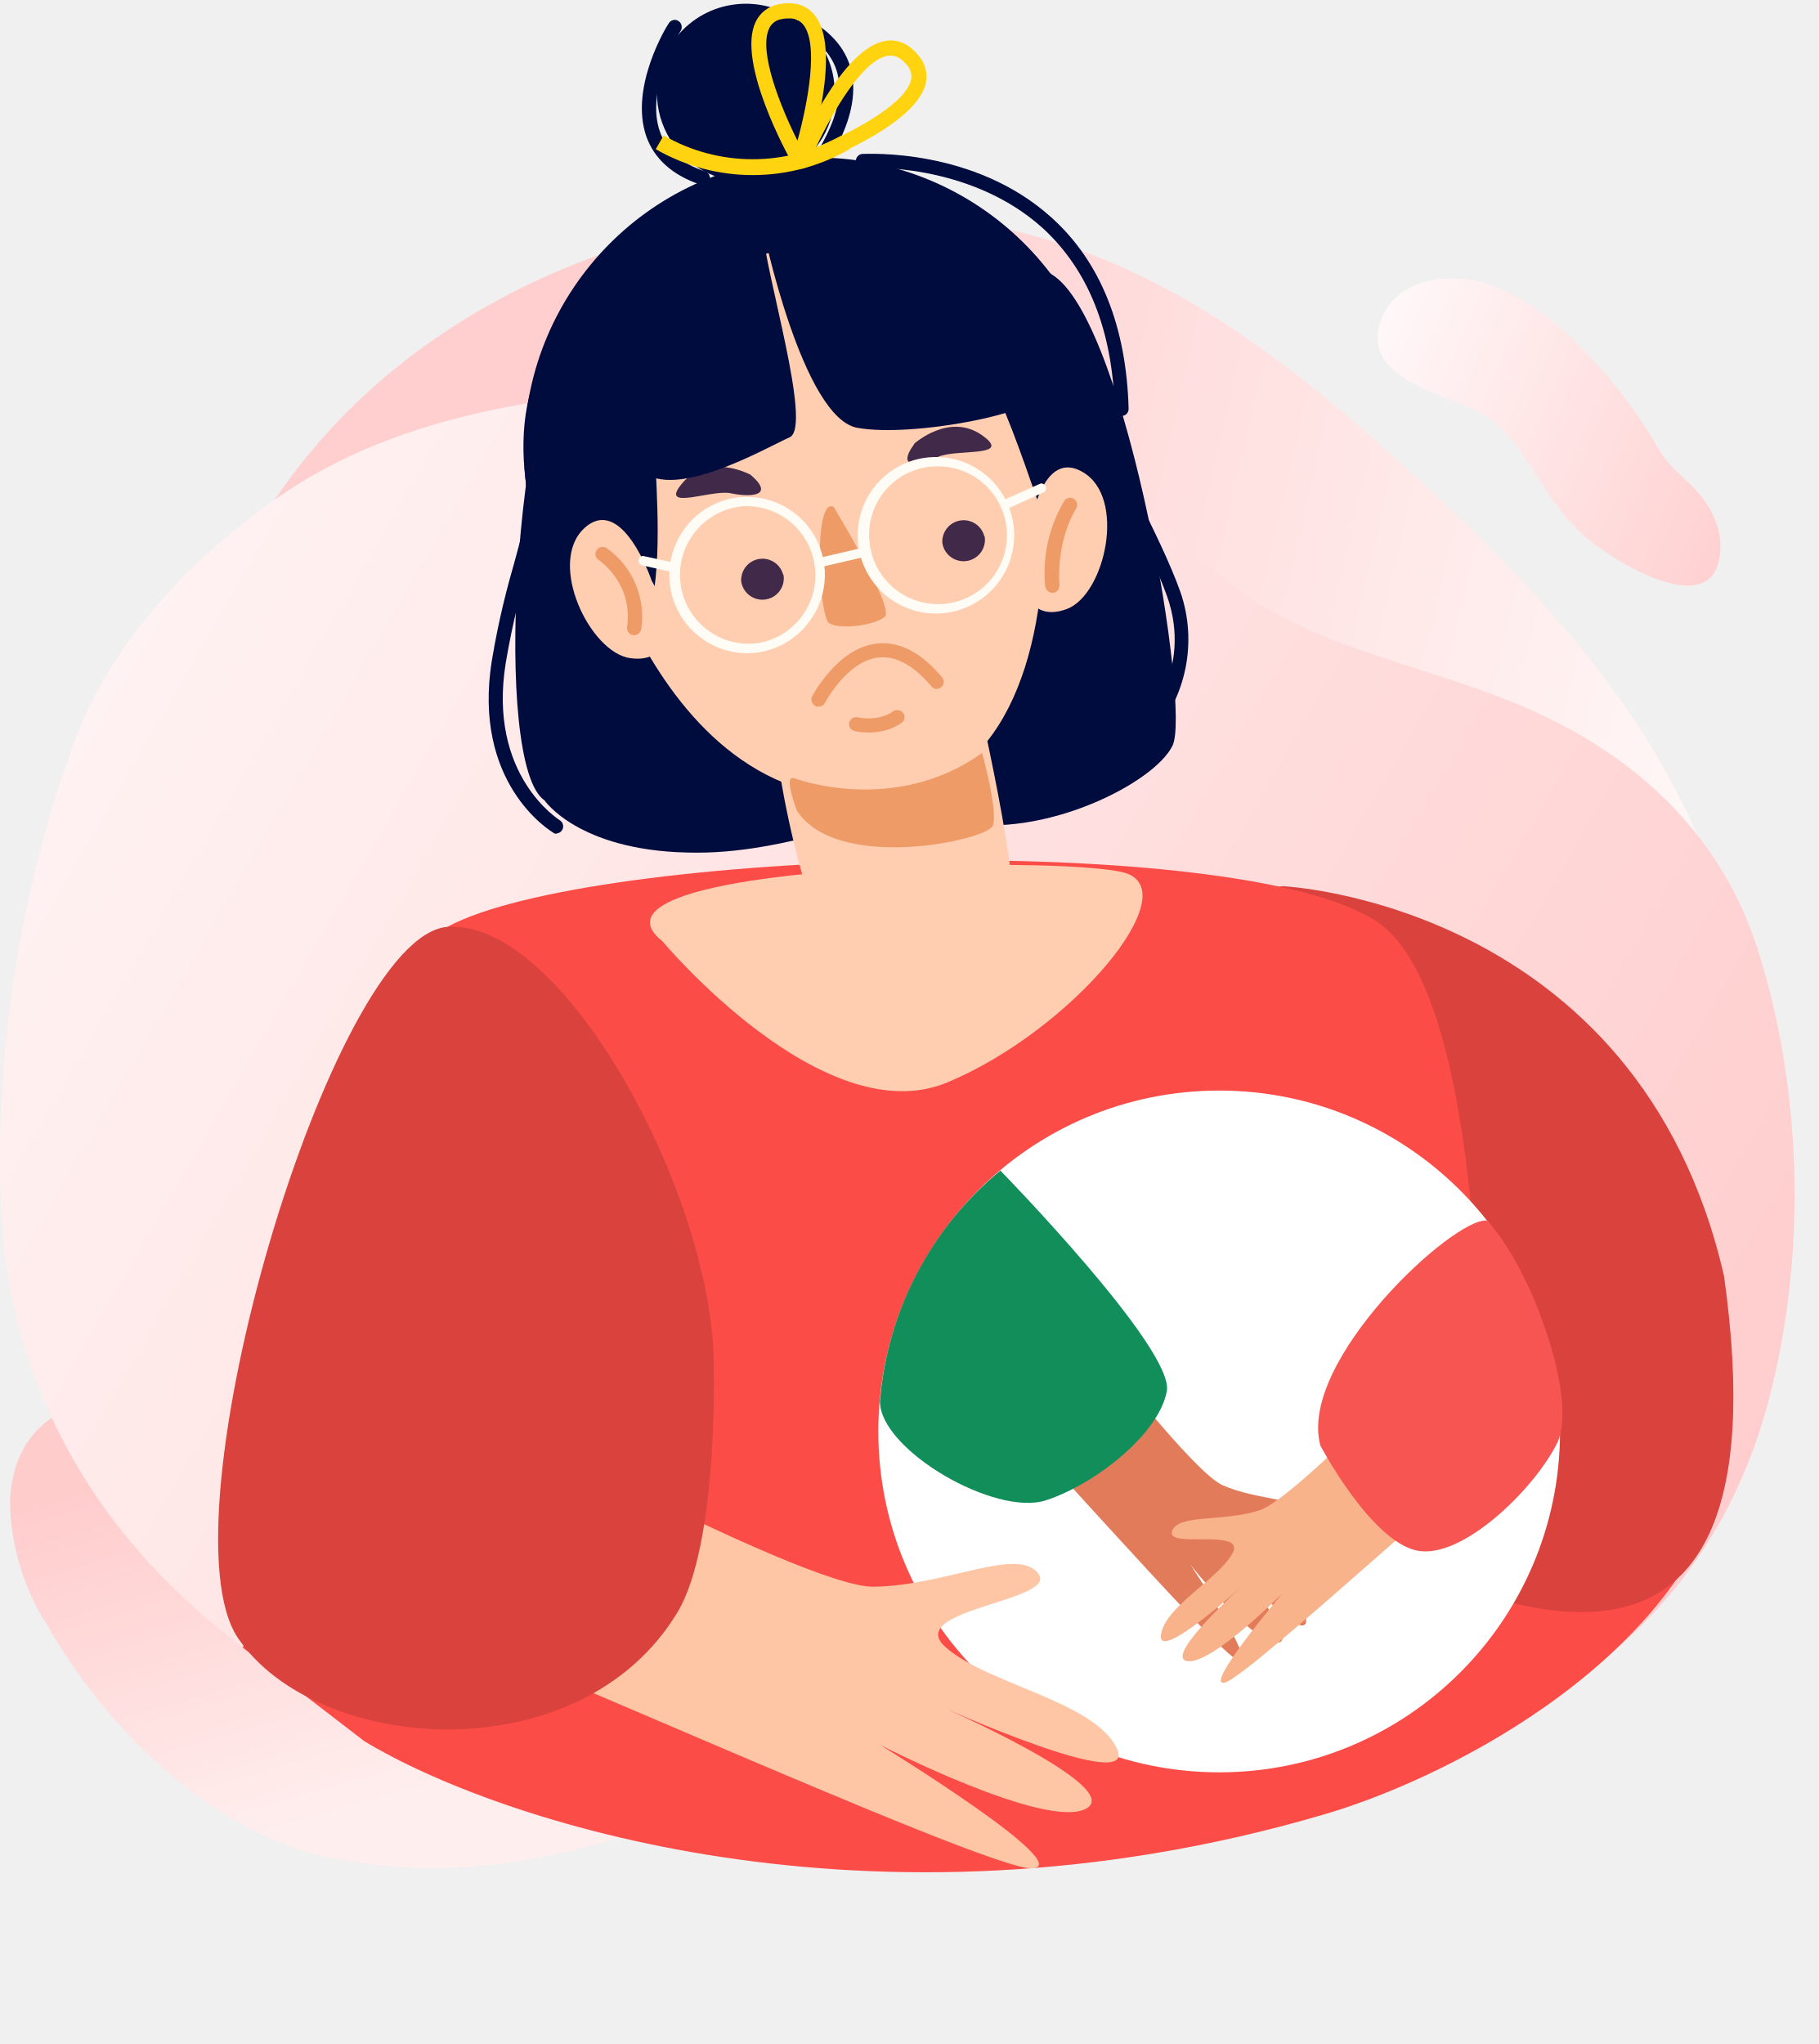
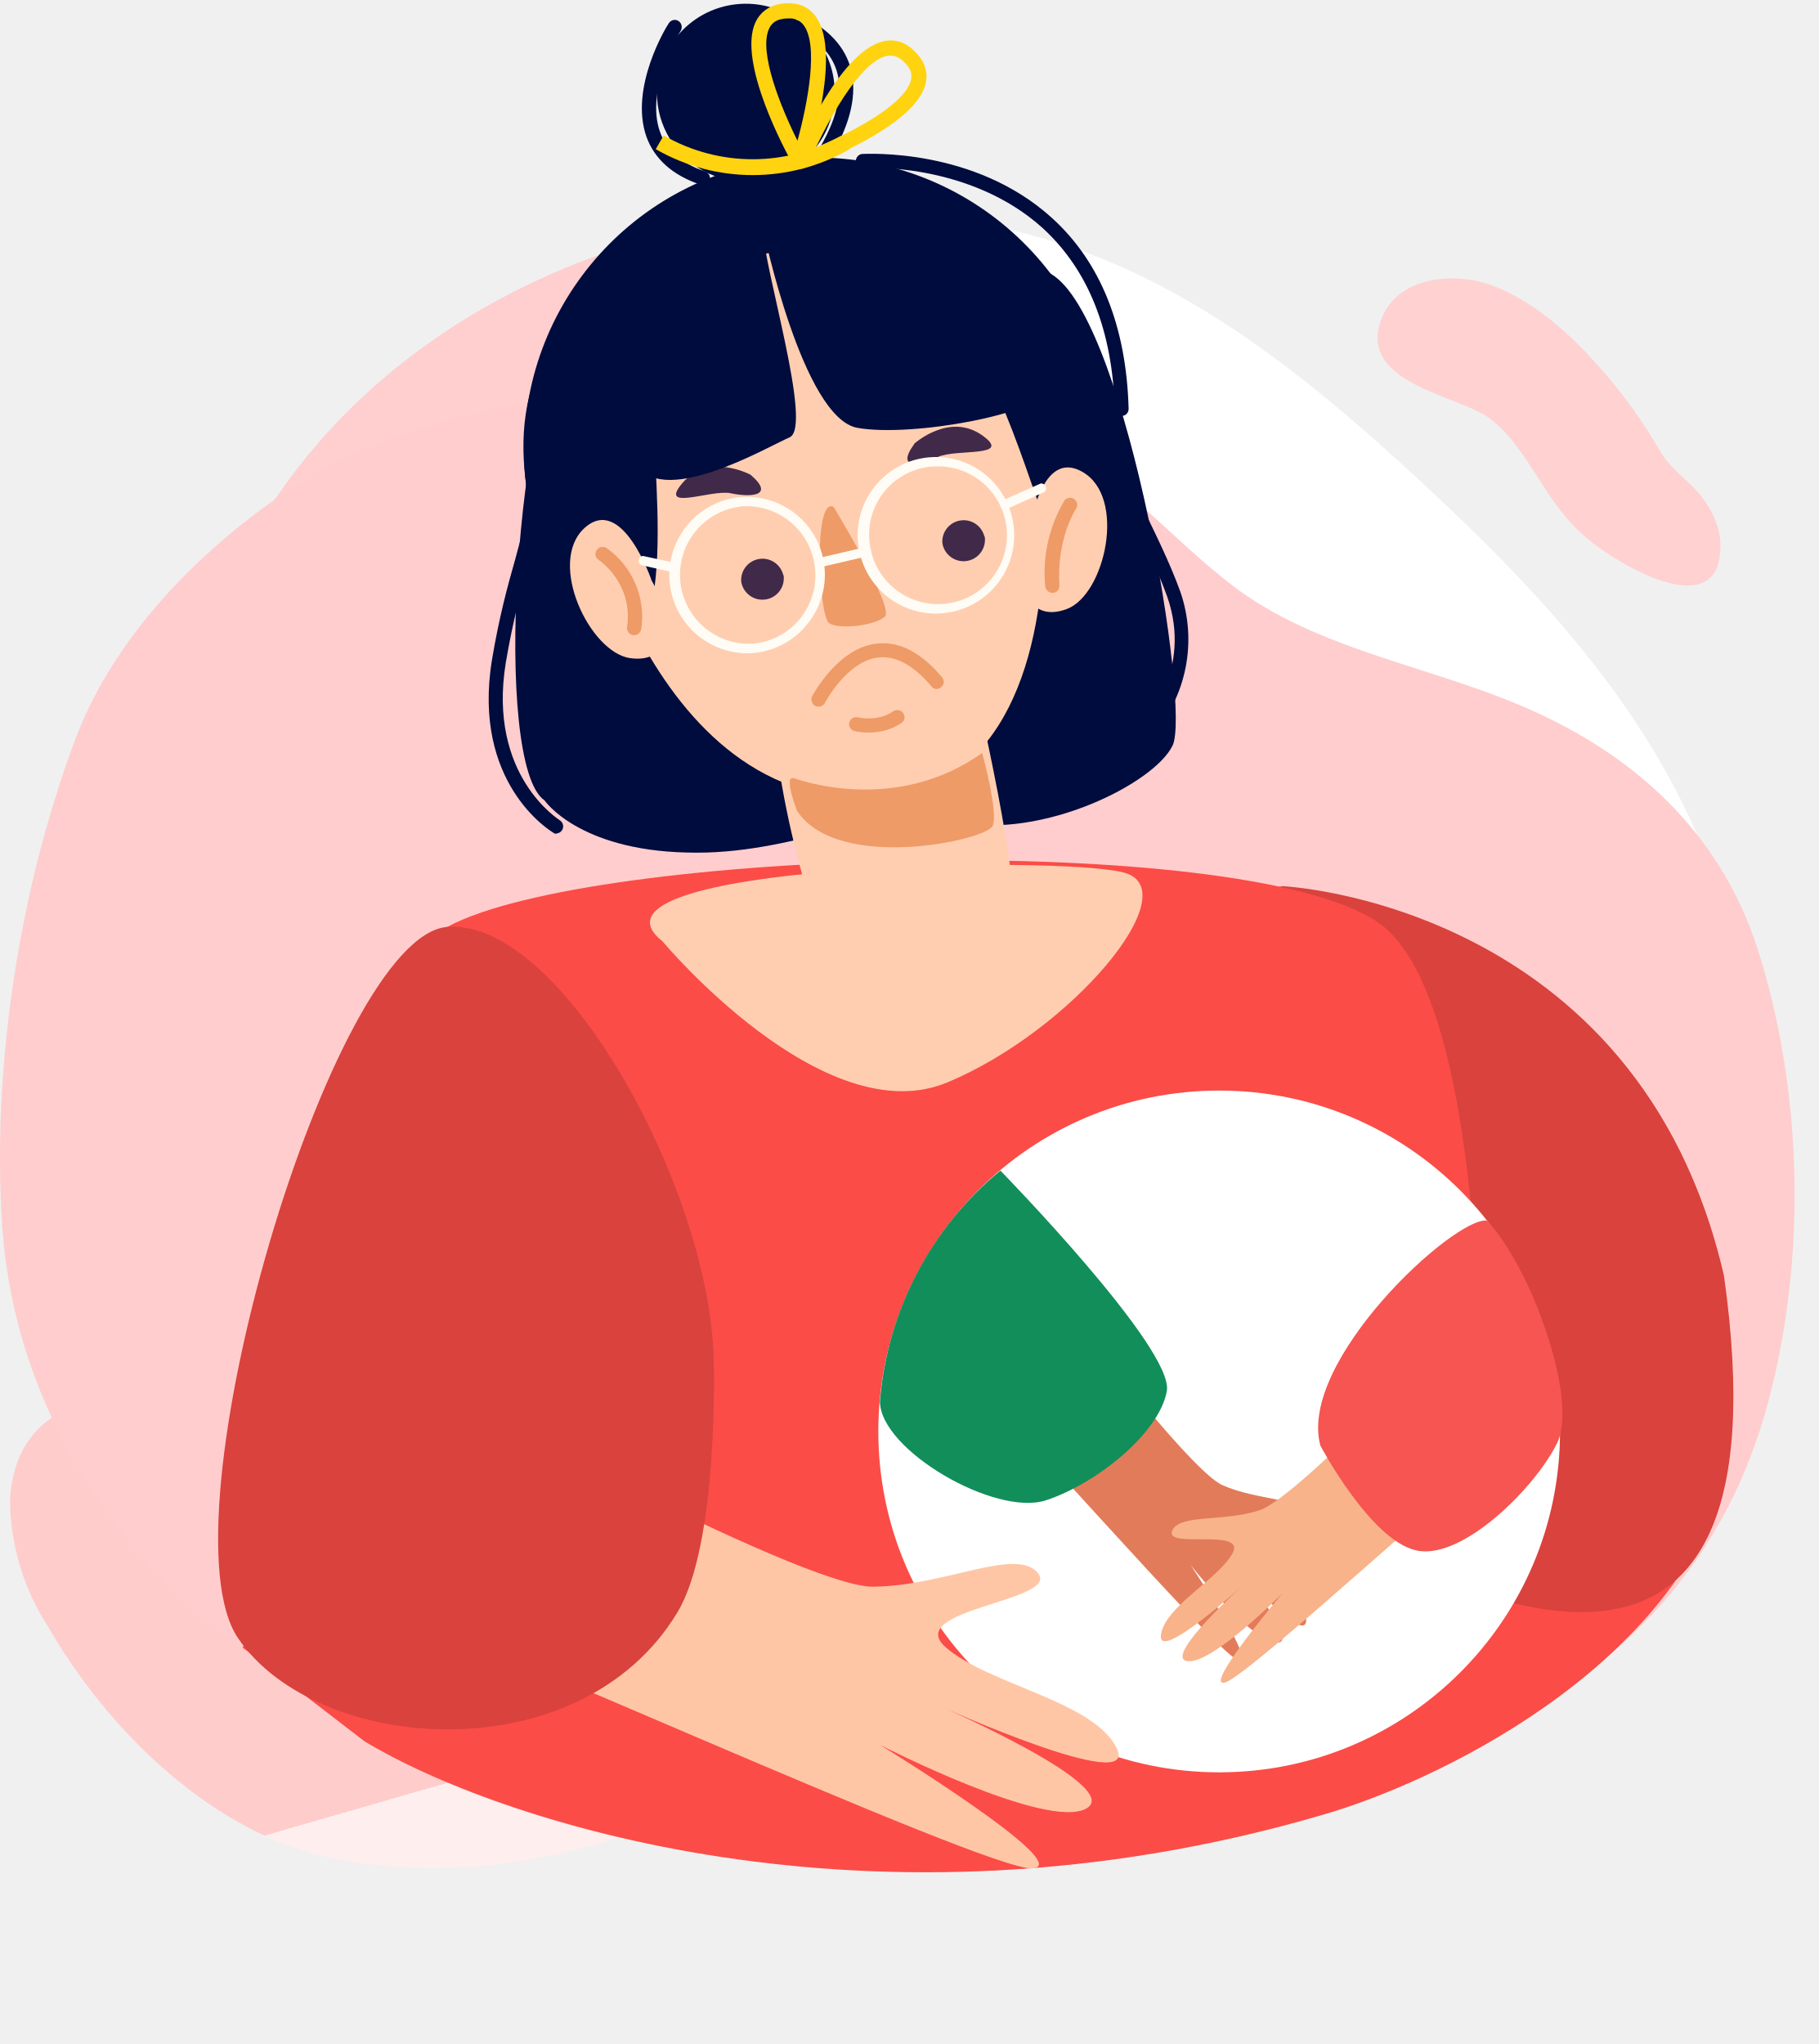
<svg xmlns="http://www.w3.org/2000/svg" fill="none" viewBox="0 0 562.4 632">
-   <path fill="url(#paint0_linear)" d="M224 564.9c-31.5 11.2-63.2 16.3-97.1 9.9-37.8-7.2-70.6-39.6-89.1-71.8A72.8 72.8 0 0126 463.8c1.7-31.8 31.8-35.4 57.4-30.2 14.4 2.9 27.6 9.5 40.7 16 21.7 10.9 47.1 16.2 66.6 31.2 6.5 5.1 11.4 11.2 19 14.9 11.8 5.7 25.3 8.4 37.4 13.6 10.4 4.5 22 11.9 22 23.2 0 11.5-12.1 18.9-22.7 23.5a331 331 0 01-22.5 8.9z" transform="translate(-22.9)" />
-   <path fill="url(#paint1_linear)" d="M108.2 154c51.5-76 158.1-106.6 244.6-78 41.6 13.8 76.6 42.5 108.8 72.3 28.4 26.2 56 54.6 75.3 88.3 13.3 23 22.7 50.7 29.4 76.5 10 38.6 1 88.3-49 84.7-11.7-.9-21.8-5-32.8-8.7-8.8-3-17.5-1.2-26.7-2.7a248 248 0 01-66.5-22.2c-43-20.3-82.3-48-126.5-65.9a306.2 306.2 0 00-114-22.2c-16.5 0-33.8 1.2-48.5-6.2-36.4-18.2-20-67.2-6.4-94.8 3.5-7.3 7.7-14.4 12.3-21.2z" transform="translate(-22.9)" />
-   <path fill="url(#paint2_linear)" d="M512.4 165.4c8.5 7.7 41.9 28.7 42.5 4 .2-6-2.6-12-6.4-16.5-4.3-5.2-9.2-7.9-12.6-14-4.2-7.2-8.9-14-14.1-20.3-10.7-13-23.2-25.2-38.3-30.6C473 84.2 455 85.2 450 98.8c-7.4 19.8 24 23.4 33.6 30.6 9.1 6.9 14.3 18.6 21.5 28 2.2 2.9 4.7 5.6 7.4 8z" transform="translate(-22.9)" />
-   <path fill="url(#paint3_linear)" d="M355.5 141.3c18 10.6 31.4 26.5 47.8 39.2 27.3 21.3 64.7 25.6 96 40.4 32 15 56 38.5 67 72.2 14 43.6 15.4 95.4 3.4 140.3-13.2 49.3-44.1 82-89.3 103.9a369.2 369.2 0 01-159.7 34.4c-108.5.7-252.9-37.5-289.8-154l-1-3.2c-3.8-13-6-26.4-6.6-40-2.4-47.9 6-100.7 22.8-145.7 11.3-30.2 35.6-55.8 61.3-74 36-25.6 80-32.1 123.7-35.2 32.4-2.3 68.8-3 99.4 9.3a186 186 0 0125 12.4z" transform="translate(-22.9)" />
+   <path fill="url(#prevention40_linear)" d="M224 564.9c-31.5 11.2-63.2 16.3-97.1 9.9-37.8-7.2-70.6-39.6-89.1-71.8A72.8 72.8 0 0126 463.8c1.7-31.8 31.8-35.4 57.4-30.2 14.4 2.9 27.6 9.5 40.7 16 21.7 10.9 47.1 16.2 66.6 31.2 6.5 5.1 11.4 11.2 19 14.9 11.8 5.7 25.3 8.4 37.4 13.6 10.4 4.5 22 11.9 22 23.2 0 11.5-12.1 18.9-22.7 23.5a331 331 0 01-22.5 8.9z" transform="translate(-22.9)" />
+   <path fill="url(#prevention41_linear)" d="M108.2 154c51.5-76 158.1-106.6 244.6-78 41.6 13.8 76.6 42.5 108.8 72.3 28.4 26.2 56 54.6 75.3 88.3 13.3 23 22.7 50.7 29.4 76.5 10 38.6 1 88.3-49 84.7-11.7-.9-21.8-5-32.8-8.7-8.8-3-17.5-1.2-26.7-2.7a248 248 0 01-66.5-22.2c-43-20.3-82.3-48-126.5-65.9a306.2 306.2 0 00-114-22.2c-16.5 0-33.8 1.2-48.5-6.2-36.4-18.2-20-67.2-6.4-94.8 3.5-7.3 7.7-14.4 12.3-21.2z" transform="translate(-22.9)" />
+   <path fill="url(#prevention42_linear)" d="M512.4 165.4c8.5 7.7 41.9 28.7 42.5 4 .2-6-2.6-12-6.4-16.5-4.3-5.2-9.2-7.9-12.6-14-4.2-7.2-8.9-14-14.1-20.3-10.7-13-23.2-25.2-38.3-30.6C473 84.2 455 85.2 450 98.8c-7.4 19.8 24 23.4 33.6 30.6 9.1 6.9 14.3 18.6 21.5 28 2.2 2.9 4.7 5.6 7.4 8z" transform="translate(-22.9)" />
+   <path fill="url(#prevention43_linear)" d="M355.5 141.3c18 10.6 31.4 26.5 47.8 39.2 27.3 21.3 64.7 25.6 96 40.4 32 15 56 38.5 67 72.2 14 43.6 15.4 95.4 3.4 140.3-13.2 49.3-44.1 82-89.3 103.9a369.2 369.2 0 01-159.7 34.4c-108.5.7-252.9-37.5-289.8-154l-1-3.2c-3.8-13-6-26.4-6.6-40-2.4-47.9 6-100.7 22.8-145.7 11.3-30.2 35.6-55.8 61.3-74 36-25.6 80-32.1 123.7-35.2 32.4-2.3 68.8-3 99.4 9.3a186 186 0 0125 12.4z" transform="translate(-22.9)" />
  <path fill="#fb4c47" d="M408.1 561.4c-139 40.4-254.9 1.5-295.4-23l-37.7-29 13-21.6 81.2-7.2 134.7-7.3L412.5 495l113-37.6h8.1c-17.4 59-89.7 93.9-125.5 104z" />
  <path fill="#d9423d" d="M396.6 274s110 5 136.5 120.5c21 149-78 96.3-101.6 89-23.7-7.4-108-198.1-34.9-209.5z" />
  <path fill="#fb4c47" d="M120.7 506.3h336s11.8-193.2-31-221.4c-42.9-28.3-243-22.4-287.4 1.7-44.4 24.2-17.6 219.7-17.6 219.7z" />
  <path fill="#000c3e" d="M172 257.8c-.3 0-.7-.1-1-.4-1-.6-25-15.3-18.9-53.2 2.2-13.2 4.8-22.8 7.2-31.2 4.1-15.2 7.2-26.2 4.7-48.3-.1-1.2.8-2.2 2-2.4 1.2 0 2.3.8 2.4 2 2.5 22.9-.8 34.8-5 49.9-2.2 8.3-4.8 17.7-7 30.7-5.7 35 16.6 48.6 16.8 48.8a2.2 2.2 0 01-1.1 4zM257.8 24.4a27.5 27.5 0 11-54.6 6.2 27.5 27.5 0 0154.6-6.2z" />
  <path fill="#000c3e" d="M168.4 247.5s10.4 15.3 43.9 16.1c33.4 1 57.2-14.7 83.7-9.4 26.5 5.3 61-12 66.6-23.7 5.6-11.6-13.6-128.3-36.4-145-22.7-16.6-129-17.2-148 9-19.1 26.4-26 142-9.8 153z" />
  <path fill="#000c3e" d="M342.4 127a90.6 90.6 0 11-180 20.2 90.6 90.6 0 01180-20.3z" />
  <path fill="#ffceb0" d="M301 209.7s16.3 68.9 11.6 77.5c-4.6 8.6-42.3 8.4-52.3 8-10-.6-25.2-75.5-19.4-76.4 5.8-.9 56.6-24.4 60-9z" />
  <path fill="#ffceb0" d="M178.8 144.8s20 108 94.3 101.7c74.2-6.4 51-159.5 22.2-170-28.8-10.6-139.4 8.8-116.5 68.3z" />
  <path fill="#ee9b68" d="M257.7 156.6s19.1 31.4 15.9 34.1c-3.3 2.8-14 4-17.2 2-3.2-2-5-39 1.3-36z" />
  <path fill="#000c3e" d="M227.9 78s-24.4 16.8-25.8 41.5c-1.4 24.6 10.4 85.5-18 86.9 0 0-72.3-113 43.8-128.3zM241.9 76.5c-2.2 2 27.4-2.5 47.4 15.5 20 17.9 31.7 68.5 34.5 69 2.7.6 3.4-65.4-18-82-21.5-16.5-51.8-14.3-64-2.5z" />
  <path fill="#ee9b68" d="M245.2 240.5s31 12 58.5-7.7c0 0 5 18 3.3 22.5-1.6 4.5-48.2 14.6-60.6-4.7 0 0-4-10.5-1.2-10z" />
  <path fill="#ffceb0" d="M318 166.3s3-28.2 16.7-20.4c13.8 7.8 7 38-4.8 42.4-11.7 4.4-16.4-7-11.8-22zM201.5 179.5s-9.1-26.9-20.8-16.2c-11.6 10.7 1.7 38.5 14.2 40.2 12.4 1.7 14.4-10.4 6.6-24z" />
  <path fill="#41294a" d="M282.7 137.2s11-10 21.3-2.4c9.1 6.7-8.4 3.9-14 6.5-5.4 2.6-13.2 4.1-7.3-4zM232.1 146.8s-13-7.1-21.2 2.7c-7.3 8.7 9 1.8 15 3 6 1.3 14 1 6.2-5.7z" />
  <path fill="#fffcf6" d="M230.8 156.5c-.8 0-1.6 0-2.4.2a21.3 21.3 0 004.8 42.3 21.2 21.2 0 0018.8-23.6 21.3 21.3 0 00-21.2-18.9zm0 45.5a24.2 24.2 0 01-2.7-48.2 24.1 24.1 0 0121.6 39.1 24 24 0 01-19 9.1zM290 144.2l-2.4.1a21.1 21.1 0 00-18.7 23.5 21.3 21.3 0 1021.1-23.6zm0 45.5a24.2 24.2 0 01-2.7-48.3 24.2 24.2 0 112.7 48.3z" />
  <path fill="#fffcf6" d="M208.2 177l-.3-.1-9.3-2.1c-.8-.2-1.3-1-1-1.8 0-.8.9-1.3 1.7-1l9.2 2a1.5 1.5 0 01-.3 3zM310.7 157.6c-.5 0-1-.4-1.3-.9-.3-.7 0-1.6.7-2l11.7-5.2a1.5 1.5 0 011.2 2.6l-11.7 5.3-.6.2z" />
  <path fill="#000c3e" d="M236 71s12.2 58.4 29.2 61.3c17 3 56.8-4.6 57.7-11.3 1-6.8-39.8-53.6-64.6-58.4-43.6-8.3-69.2 64.4-62 79.9 7.2 15.5 40.6-4.1 47.9-7.3 7.2-3.3-8-52.3-8.3-64.2z" />
  <path fill="#fffcf6" d="M253.2 175.5c-.6 0-1.2-.5-1.4-1.2-.2-.7.3-1.5 1.1-1.7l14.6-3.4c.9-.2 1.6.3 1.8 1 .2.9-.3 1.7-1.1 1.8l-14.6 3.4h-.4z" />
  <path fill="#000c3e" d="M217.3 57.3c-.2 0-.5 0-.7-.2-8.6-2.9-14.2-7.9-16.7-14.8-5.4-15.3 6.3-34.3 6.9-35.1.6-1 2-1.4 3-.7 1 .6 1.3 2 .7 3-.1.2-11.2 18-6.4 31.3 2 5.7 6.7 9.8 13.9 12.2a2.2 2.2 0 01-.7 4.3zM249.4 57.4c-.6 0-1-.2-1.5-.6-.9-.8-1-2.2-.2-3 .2-.2 14-16 11.5-30-1.1-5.8-5-10.6-11.8-14.2-1-.6-1.4-2-.9-3 .6-1 2-1.4 3-.9 8 4.3 12.7 10.1 14 17.4 2.8 16-11.9 32.8-12.5 33.5-.4.5-1 .8-1.6.8zM354.5 228.3c-.5 0-1-.2-1.5-.6-.9-.8-.9-2.2 0-3 .6-.8 16-17.4 7.9-40.3-3.2-8.9-8-18.6-13.2-28.9-8.9-18-18.1-36.5-21-55.3-.3-1.1.6-2.3 1.8-2.5 1.1-.2 2.3.7 2.4 1.9 2.9 18.1 12 36.3 20.8 54 5.1 10.4 10 20.2 13.3 29.4a45 45 0 01-8.9 44.6c-.4.5-1 .7-1.6.7z" />
  <path fill="#000c3e" d="M346.8 128.5c-1.1 0-2.1-1-2.1-2.1-.7-24.3-8.2-43-22.3-55.9C299.7 50 267.3 51.8 267 52c-1.4.1-2.3-.9-2.4-2 0-1.3.9-2.3 2-2.4 1.5 0 34.7-2 58.7 19.8 15 13.6 23 33.5 23.7 59 0 1.2-.9 2.2-2.1 2.2z" />
  <path fill="#ee9b68" d="M268.6 226.5c-2.5 0-4.3-.4-4.5-.5a2.2 2.2 0 01-1.5-2.6 2.2 2.2 0 012.6-1.6s6.3 1.5 11-1.9c1-.6 2.5-.4 3.1.6.7 1 .5 2.3-.5 3-3.4 2.4-7.3 3-10.2 3zM196.1 196.4a2.2 2.2 0 01-2.2-2.5c2-13.6-8.7-20.7-8.8-20.8-1-.6-1.3-2-.6-3 .6-1 2-1.3 3-.7a26 26 0 0110.8 25.1c-.2 1.1-1.1 1.9-2.2 1.9zM325.4 183.3c-1.1 0-2-.9-2.2-2a43.6 43.6 0 016-26.6 2.2 2.2 0 013.6 2.5s-6.1 9-5.2 23.8c0 1.2-.8 2.3-2 2.3h-.2z" />
  <path fill="#ffceb0" d="M204.9 291.1s49.7 59.5 88 43.6c38.4-16 74.3-59 55-64.8-19.3-5.7-173.2-2.7-143 21.2z" />
  <path fill="#41294a" d="M242.3 177.8a6.6 6.6 0 11-13.1 2 6.6 6.6 0 0113-2zM304.5 165.9a6.6 6.6 0 11-13.1 2 6.6 6.6 0 0113-2z" />
  <path fill="#ee9b68" d="M253.1 218.5c-.3 0-.7 0-1-.2-1-.6-1.5-1.9-1-3 .4-.6 8-15 20-16.3 7-.8 13.7 2.7 20.2 10.4.8 1 .7 2.3-.3 3.1-.9.8-2.3.7-3-.3-5.5-6.5-11-9.5-16.3-8.9-9.8 1-16.6 14-16.6 14-.4.8-1.2 1.2-2 1.2z" />
  <circle transform="translate(-22.9)" cx="399.9" cy="442.6" r="105.4" fill="#fff" />
  <path fill="#e27b5a" d="M323 395.5s44 58.8 55 63.7c11 4.9 24.9 3.8 26 9.4 1.3 5.7-23-3.9-19.2 4.8 4 8.8 19 18.7 19.1 27.5 0 8.7-24-18.9-24-18.9s22.7 25.3 15.2 25.9c-7.6.6-27-24.1-27-24.1s21.7 32.4 14.5 29.4c-7.2-3-74.3-80.4-84.6-88.7-10.3-8.2 25-29 25-29z" />
  <path fill="#f8b38a" d="M451.1 409.8S401 463.4 389.4 467c-11.5 3.7-25.1 1-27 6.5-1.8 5.5 23.5-1.3 18.6 7-4.8 8.2-21 16.4-22 25.1-1 8.7 26-16 26-16s-25.3 22.5-18 24c7.5 1.4 29.6-21 29.6-21s-25.2 29.8-17.7 27.6c7.5-2.1 82.6-71.8 93.8-78.8 11.2-7-21.6-31.6-21.6-31.6z" />
  <path fill="#f65551" d="M408.3 447s15.5 29.3 29.7 32.4c14.2 3.1 36.8-19.5 43.5-33.2 6.7-13.8-8.3-54.8-21.7-68.8-10.1-1.2-58.6 43.5-51.5 69.6z" />
  <path fill="#128e5a" d="M309.4 362s53.9 55.2 51.4 68.2c-2.4 13-21.8 28.6-37.4 33.7-15.7 5.1-51.3-15.6-51.3-30.6a103.1 103.1 0 0137.3-71.4z" />
  <path fill="#ffc6a6" d="M129 426s118.9 65 141.1 64.6c22.2-.2 44.6-12.6 51-4 6.3 8.5-41.9 11-28.7 22.7 13.1 11.6 46.1 16.7 53 31.4 6.8 14.6-54.8-13.2-54.8-13.2s57.4 25 45.3 31.7c-12.2 6.8-63.8-19.7-63.8-19.7s61.3 37.6 47 38.2c-14.5.6-186.1-78.2-209.8-84C85.7 487.8 129 426 129 426z" />
  <path fill="#d9423d" d="M220.7 422.3s1.5 55.1-11.2 76.2c-30.1 50-111.6 43.9-135.9 8-24.3-35.9 28.8-217.1 64.7-219.9 35.9-2.7 82.4 83.4 82.4 135.7z" />
  <path fill="#ffd310" d="M244 5.7c-.7 0-1.4 0-2.2.2a5 5 0 00-4 3c-3.3 7.2 3.7 24.4 8.8 34.6 3.1-11.3 6.8-30.2 1.6-36.1a5.3 5.3 0 00-4.2-1.7zm3.2 46.3c-.9 0-1.7-.4-2-1.2-1.9-3.2-17.3-31.5-11.6-43.9 1.4-3 3.9-4.9 7.2-5.6 5.8-1.1 9.1 1 10.8 3 9.2 10.3-1 42.5-2.2 46.1a2.3 2.3 0 01-2.2 1.6z" />
  <path fill="#ffd310" d="M275.4 17.2h-.6c-8 1-17.5 17.8-22.5 28.4 10.5-4.4 27-12.9 29.3-20.5a5 5 0 00-1-4.8c-1.7-2.1-3.3-3.1-5.2-3.1zm-27.6 35a2.3 2.3 0 01-2.1-3.3c1.4-3.5 14.7-34.5 28.4-36.3 2.7-.4 6.5.2 10.1 4.8a9.7 9.7 0 011.9 9c-3.8 13-34 24.4-37.5 25.6l-.8.2z" />
  <path stroke="#ffd310" stroke-width="4.9" d="M204 44a57.6 57.6 0 0057.5 0" />
  <defs>
-     <linearGradient id="paint0_linear" x1="23.3" x2="56" y1="468.2" y2="581.6" gradientUnits="userSpaceOnUse">
-       <stop stop-color="#FCC" />
+     <linearGradient id="prevention40_linear" x1="23.3" x2="56" y1="468.2" y2="581.6" gradientUnits="userSpaceOnUse">
+       <stop offset="1" stop-color="#FCC" />
      <stop offset="1" stop-color="#FEE" />
    </linearGradient>
-     <linearGradient id="paint1_linear" x1="633.3" x2="267.8" y1="165" y2="80.6" gradientUnits="userSpaceOnUse">
-       <stop stop-color="#fff" />
+     <linearGradient id="prevention41_linear" x1="633.3" x2="267.8" y1="165" y2="80.6" gradientUnits="userSpaceOnUse">
+       <stop offset="1" stop-color="#fff" />
      <stop offset="1" stop-color="#FFCECE" />
    </linearGradient>
-     <linearGradient id="paint2_linear" x1="555.8" x2="430.4" y1="169" y2="115.5" gradientUnits="userSpaceOnUse">
-       <stop stop-color="#FFD1D1" />
+     <linearGradient id="prevention42_linear" x1="555.8" x2="430.4" y1="169" y2="115.5" gradientUnits="userSpaceOnUse">
+       <stop offset="1" stop-color="#FFD1D1" />
      <stop offset="1" stop-color="#FFFBFC" />
    </linearGradient>
-     <linearGradient id="paint3_linear" x1="527.5" x2="23.4" y1="522.2" y2="230.3" gradientUnits="userSpaceOnUse">
-       <stop stop-color="#FFCDCD" />
+     <linearGradient id="prevention43_linear" x1="527.5" x2="23.4" y1="522.2" y2="230.3" gradientUnits="userSpaceOnUse">
+       <stop offset="1" stop-color="#FFCDCD" />
      <stop offset="1" stop-color="#FFF3F3" />
    </linearGradient>
  </defs>
</svg>
